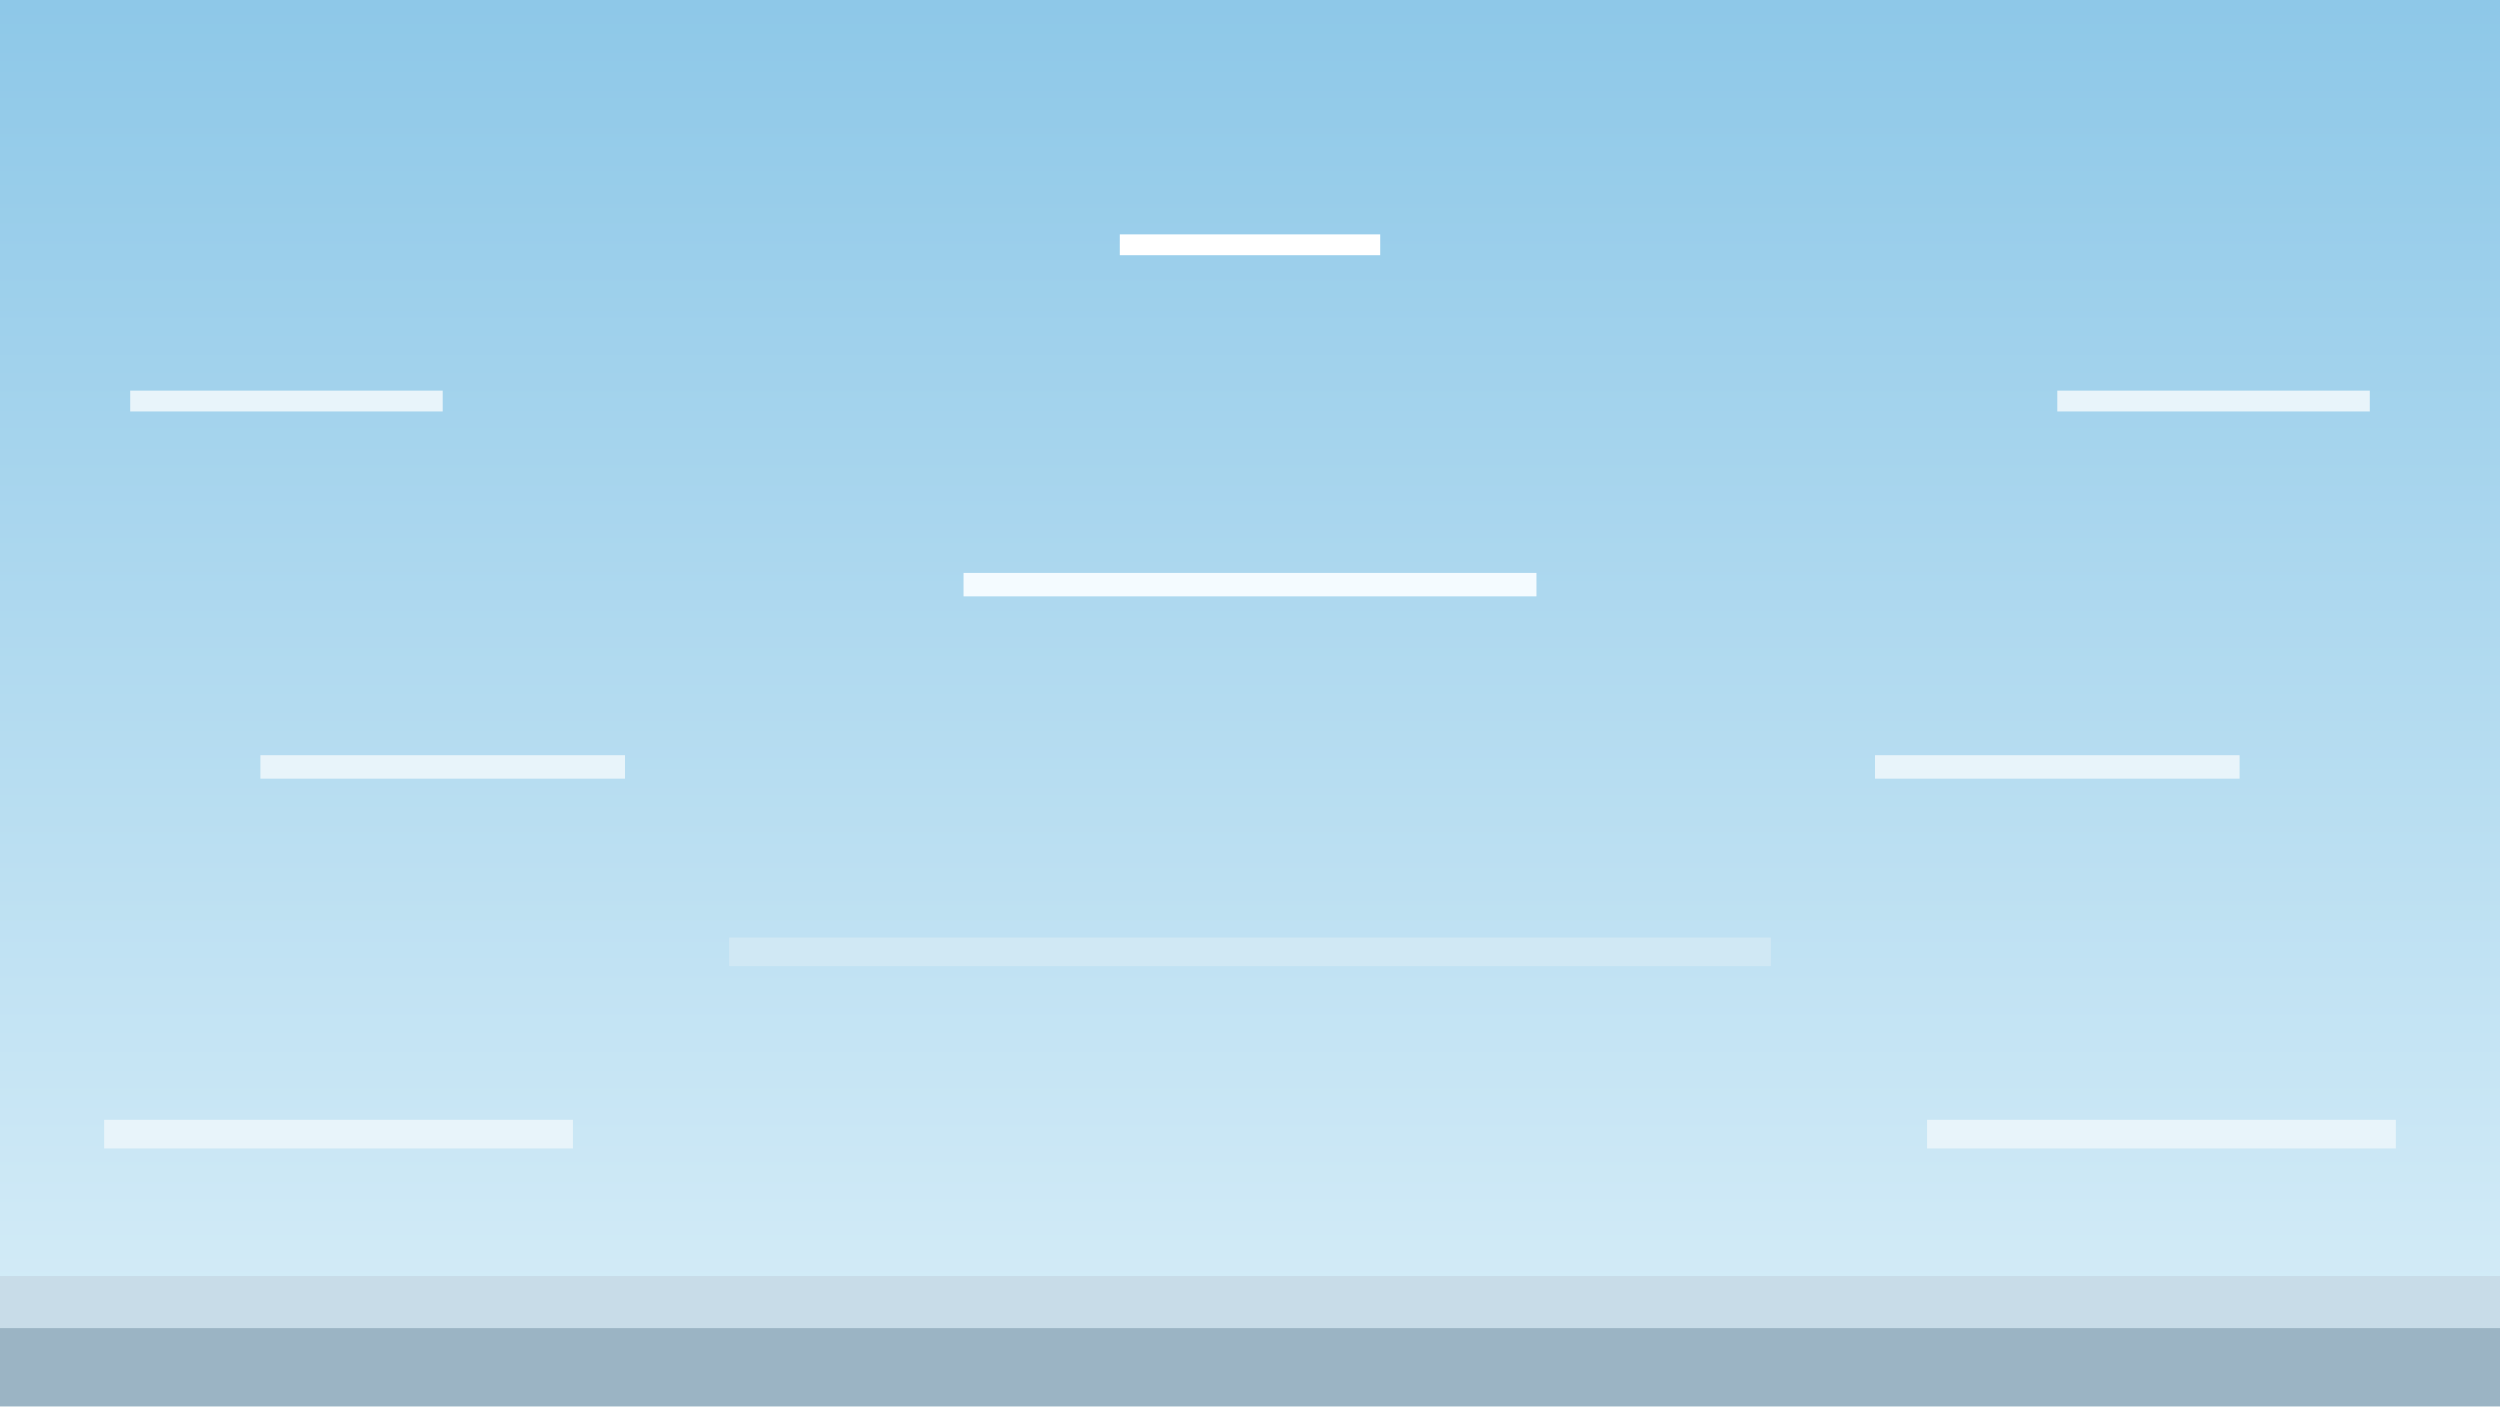
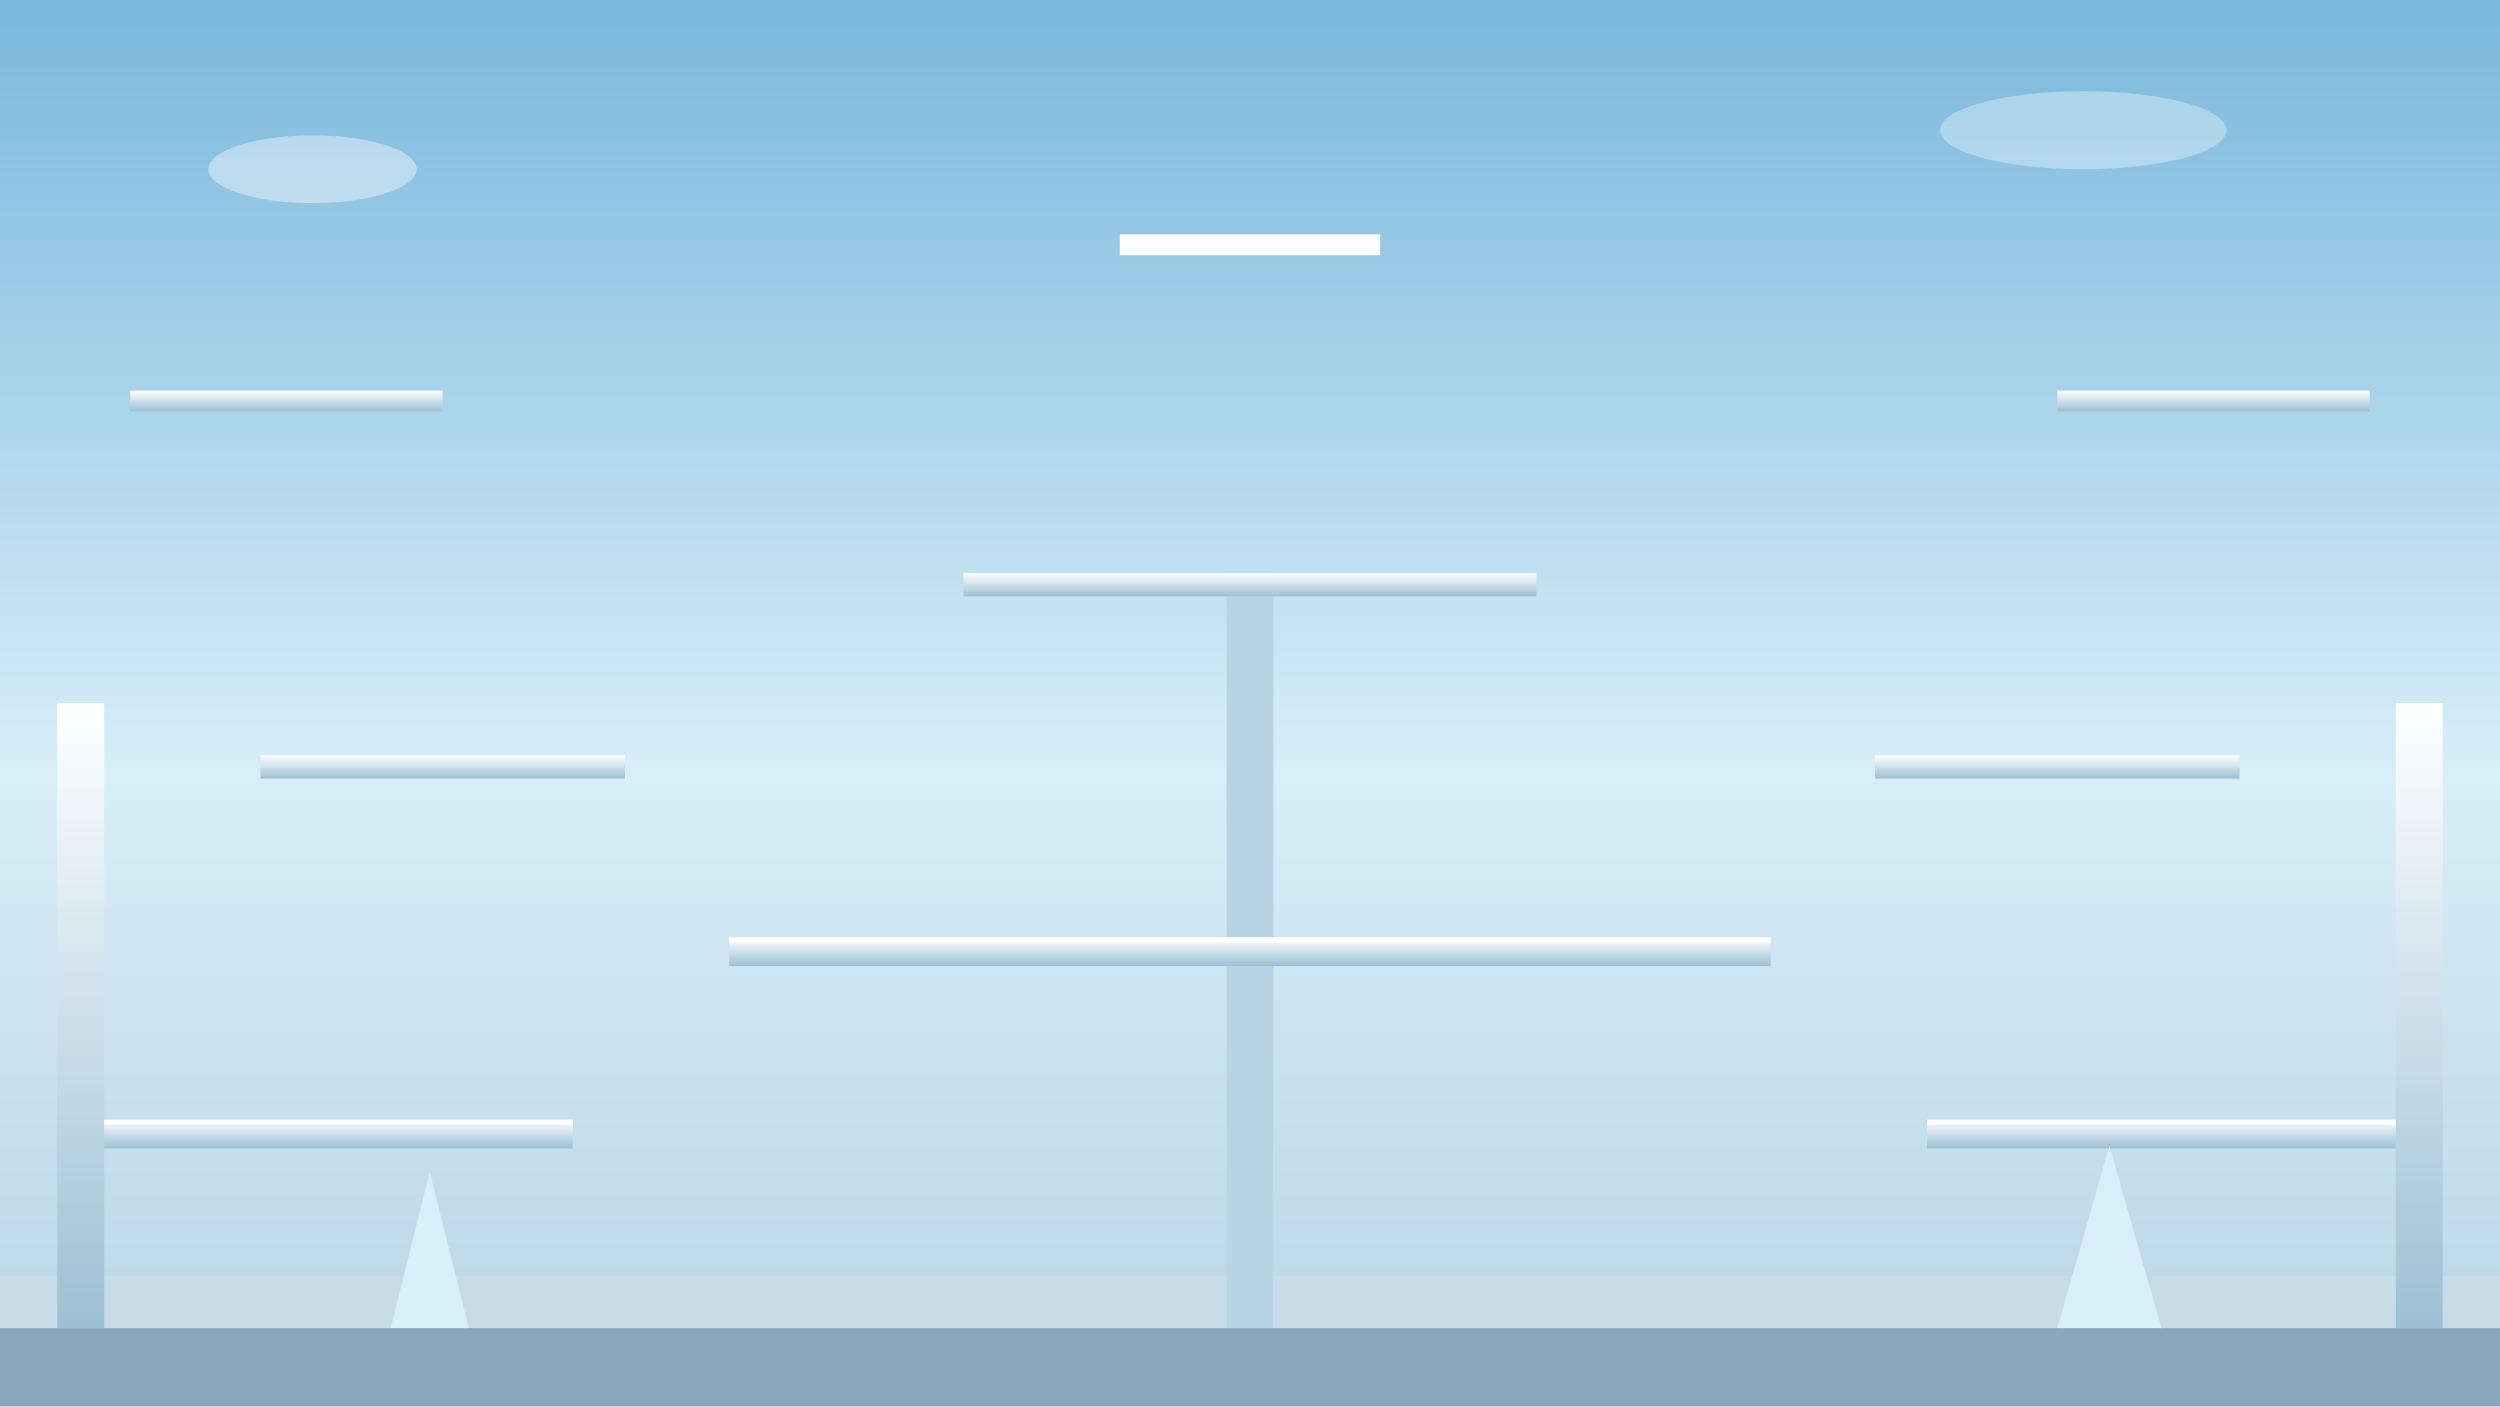
<svg xmlns="http://www.w3.org/2000/svg" viewBox="0 0 1920 1080" width="1920" height="1080">
  <defs>
-     <linearGradient id="skyi" x1="0" y1="0" x2="0" y2="1">
-       <stop offset="0" stop-color="#8ec8e8" />
-       <stop offset="1" stop-color="#d8eef8" />
+     <linearGradient id="isky" x1="0" y1="0" x2="0" y2="1">
+       <stop offset="0" stop-color="#7ab8dc" />
+       <stop offset=".55" stop-color="#d8eef8" />
+       <stop offset="1" stop-color="#b8d4e4" />
+     </linearGradient>
+     <linearGradient id="iice" x1="0" y1="0" x2="0" y2="1">
+       <stop offset="0" stop-color="#ffffff" />
+       <stop offset="1" stop-color="#9cc0d4" />
    </linearGradient>
  </defs>
-   <rect width="1920" height="1080" fill="url(#skyi)" />
+   <rect width="1920" height="1080" fill="url(#isky)" />
+   <ellipse cx="240" cy="130" rx="80" ry="26" fill="#ffffff66" />
+   <ellipse cx="1600" cy="100" rx="110" ry="30" fill="#ffffff55" />
  <rect x="0" y="980" width="1920" height="100" fill="#c8dce8" />
-   <rect x="0" y="1020" width="1920" height="60" fill="#9bb4c4" />
-   <rect x="80" y="860" width="360" height="22" fill="#e8f4fa" />
-   <rect x="1480" y="860" width="360" height="22" fill="#e8f4fa" />
-   <rect x="560" y="720" width="800" height="22" fill="#d0e8f4" />
-   <rect x="200" y="580" width="280" height="18" fill="#e8f4fa" />
-   <rect x="1440" y="580" width="280" height="18" fill="#e8f4fa" />
-   <rect x="740" y="440" width="440" height="18" fill="#f4fbff" />
-   <rect x="100" y="300" width="240" height="16" fill="#e8f4fa" />
-   <rect x="1580" y="300" width="240" height="16" fill="#e8f4fa" />
+   <rect x="0" y="1020" width="1920" height="60" fill="#8aa8bc" />
+   <rect x="44" y="540" width="36" height="480" fill="url(#iice)" />
+   <rect x="1840" y="540" width="36" height="480" fill="url(#iice)" />
+   <rect x="942" y="440" width="36" height="580" fill="#b8d4e4" />
+   <rect x="80" y="860" width="360" height="22" fill="url(#iice)" />
+   <rect x="1480" y="860" width="360" height="22" fill="url(#iice)" />
+   <rect x="560" y="720" width="800" height="22" fill="url(#iice)" />
+   <rect x="200" y="580" width="280" height="18" fill="url(#iice)" />
+   <rect x="1440" y="580" width="280" height="18" fill="url(#iice)" />
+   <rect x="740" y="440" width="440" height="18" fill="url(#iice)" />
+   <rect x="100" y="300" width="240" height="16" fill="url(#iice)" />
+   <rect x="1580" y="300" width="240" height="16" fill="url(#iice)" />
  <rect x="860" y="180" width="200" height="16" fill="#ffffff" />
+   <rect x="80" y="860" width="360" height="4" fill="#ffffff" />
+   <rect x="1480" y="860" width="360" height="4" fill="#ffffff" />
+   <rect x="560" y="720" width="800" height="4" fill="#ffffff" />
+   <path d="M300 1020 L330 900 L360 1020Z" fill="#d8eef8" />
+   <path d="M1580 1020 L1620 880 L1660 1020Z" fill="#d8eef8" />
</svg>
